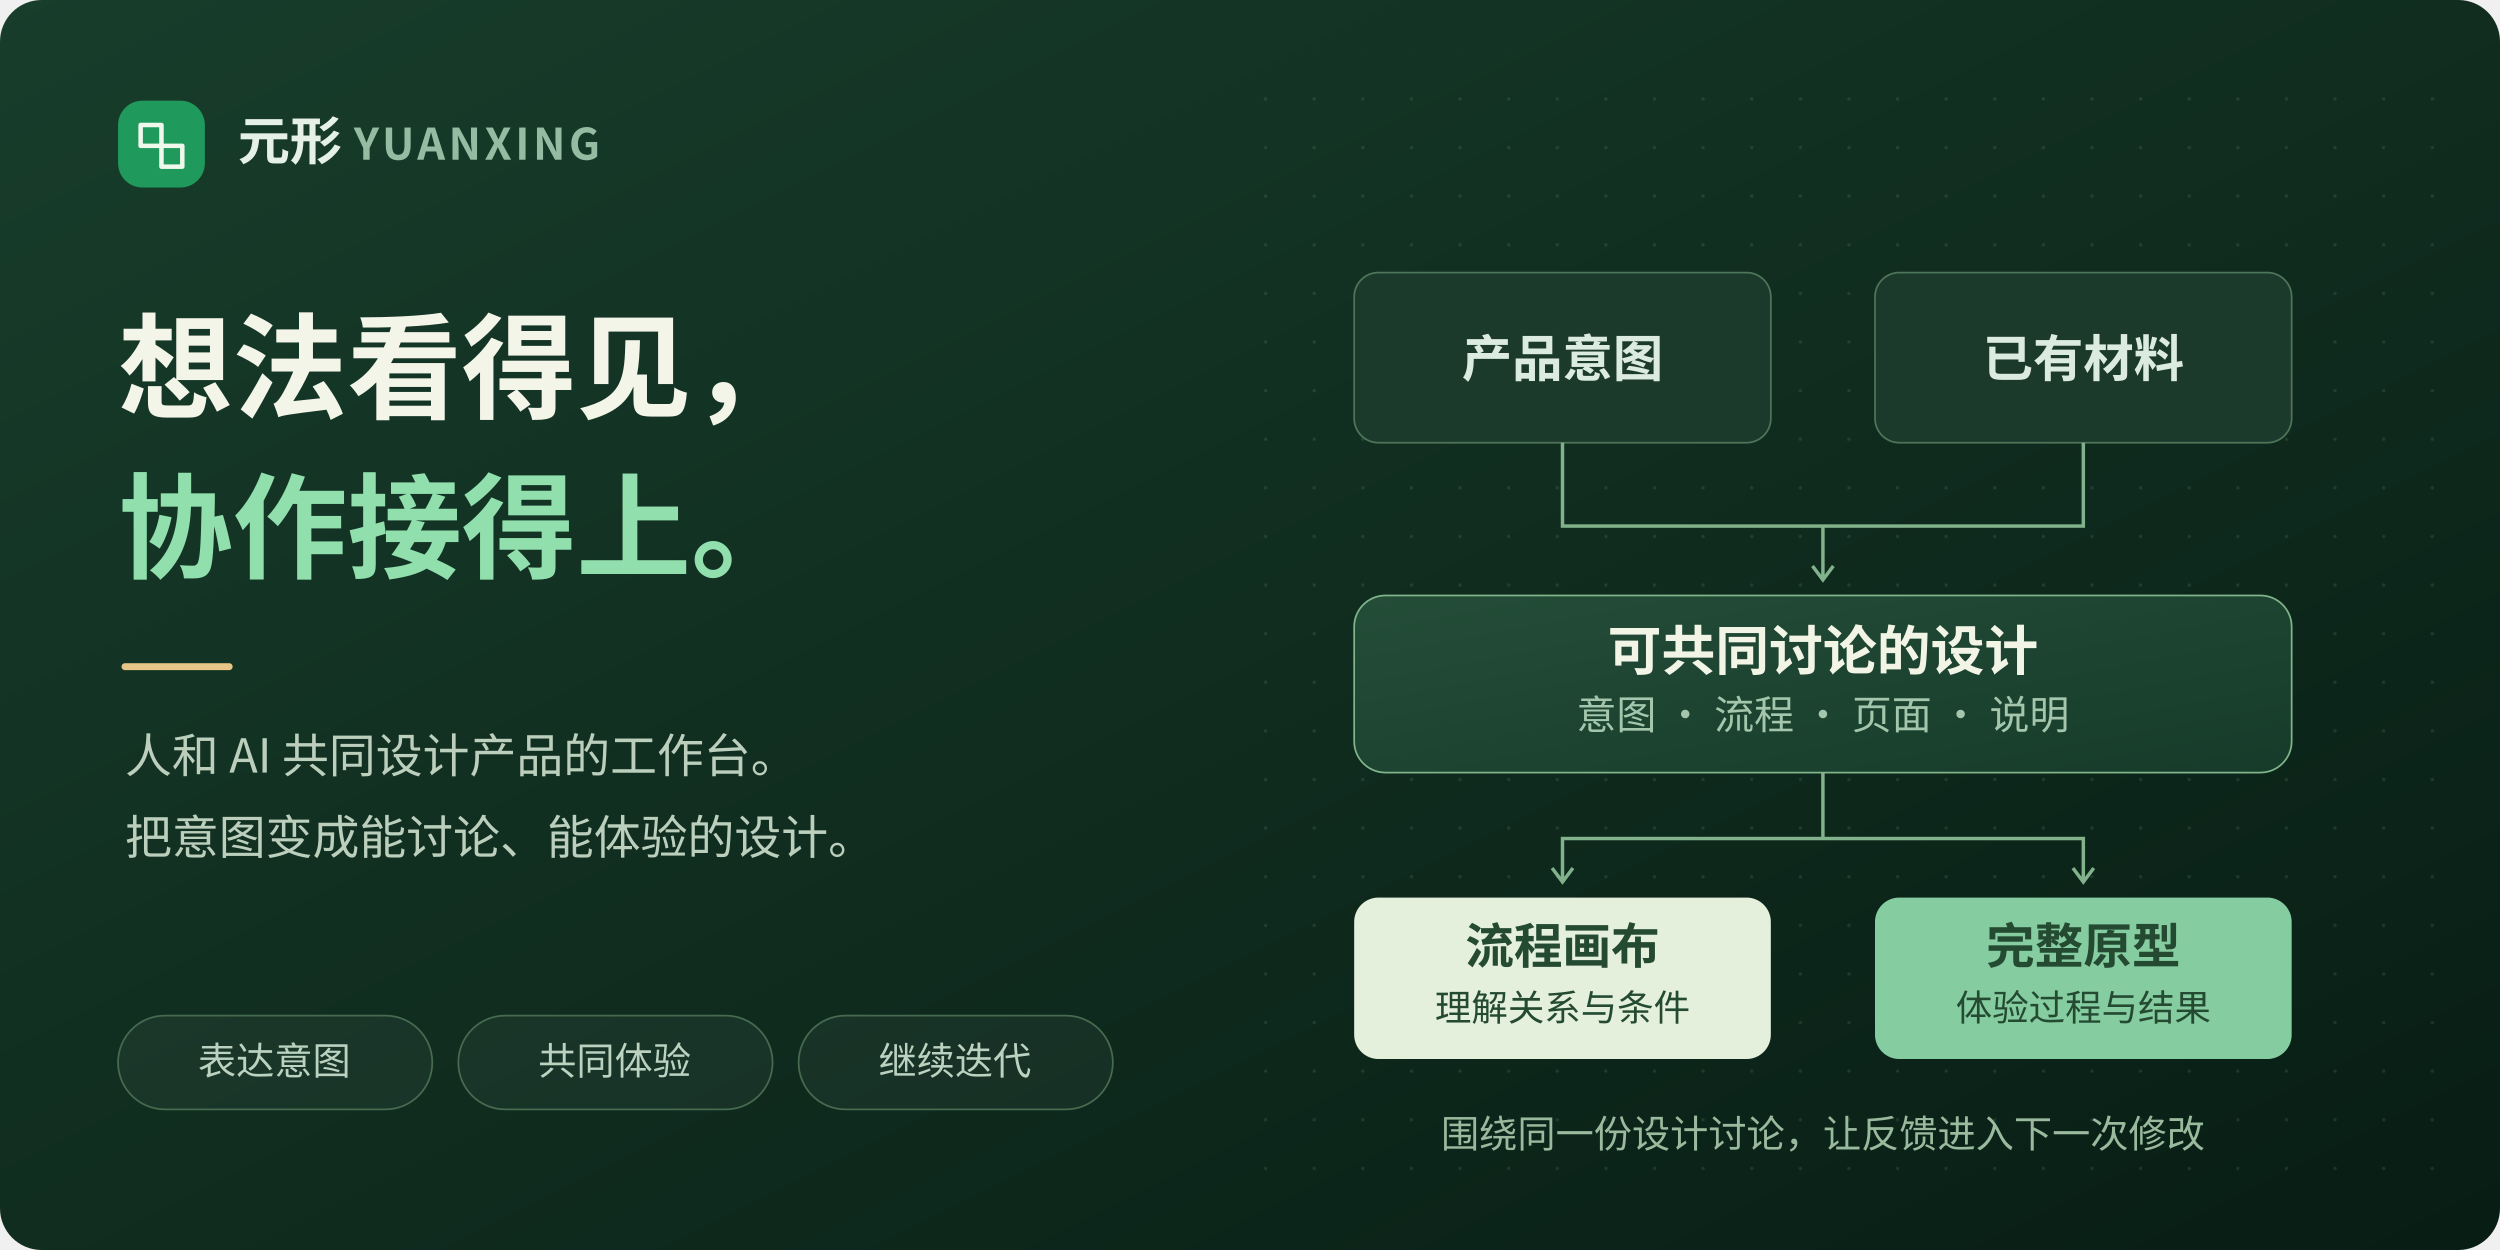
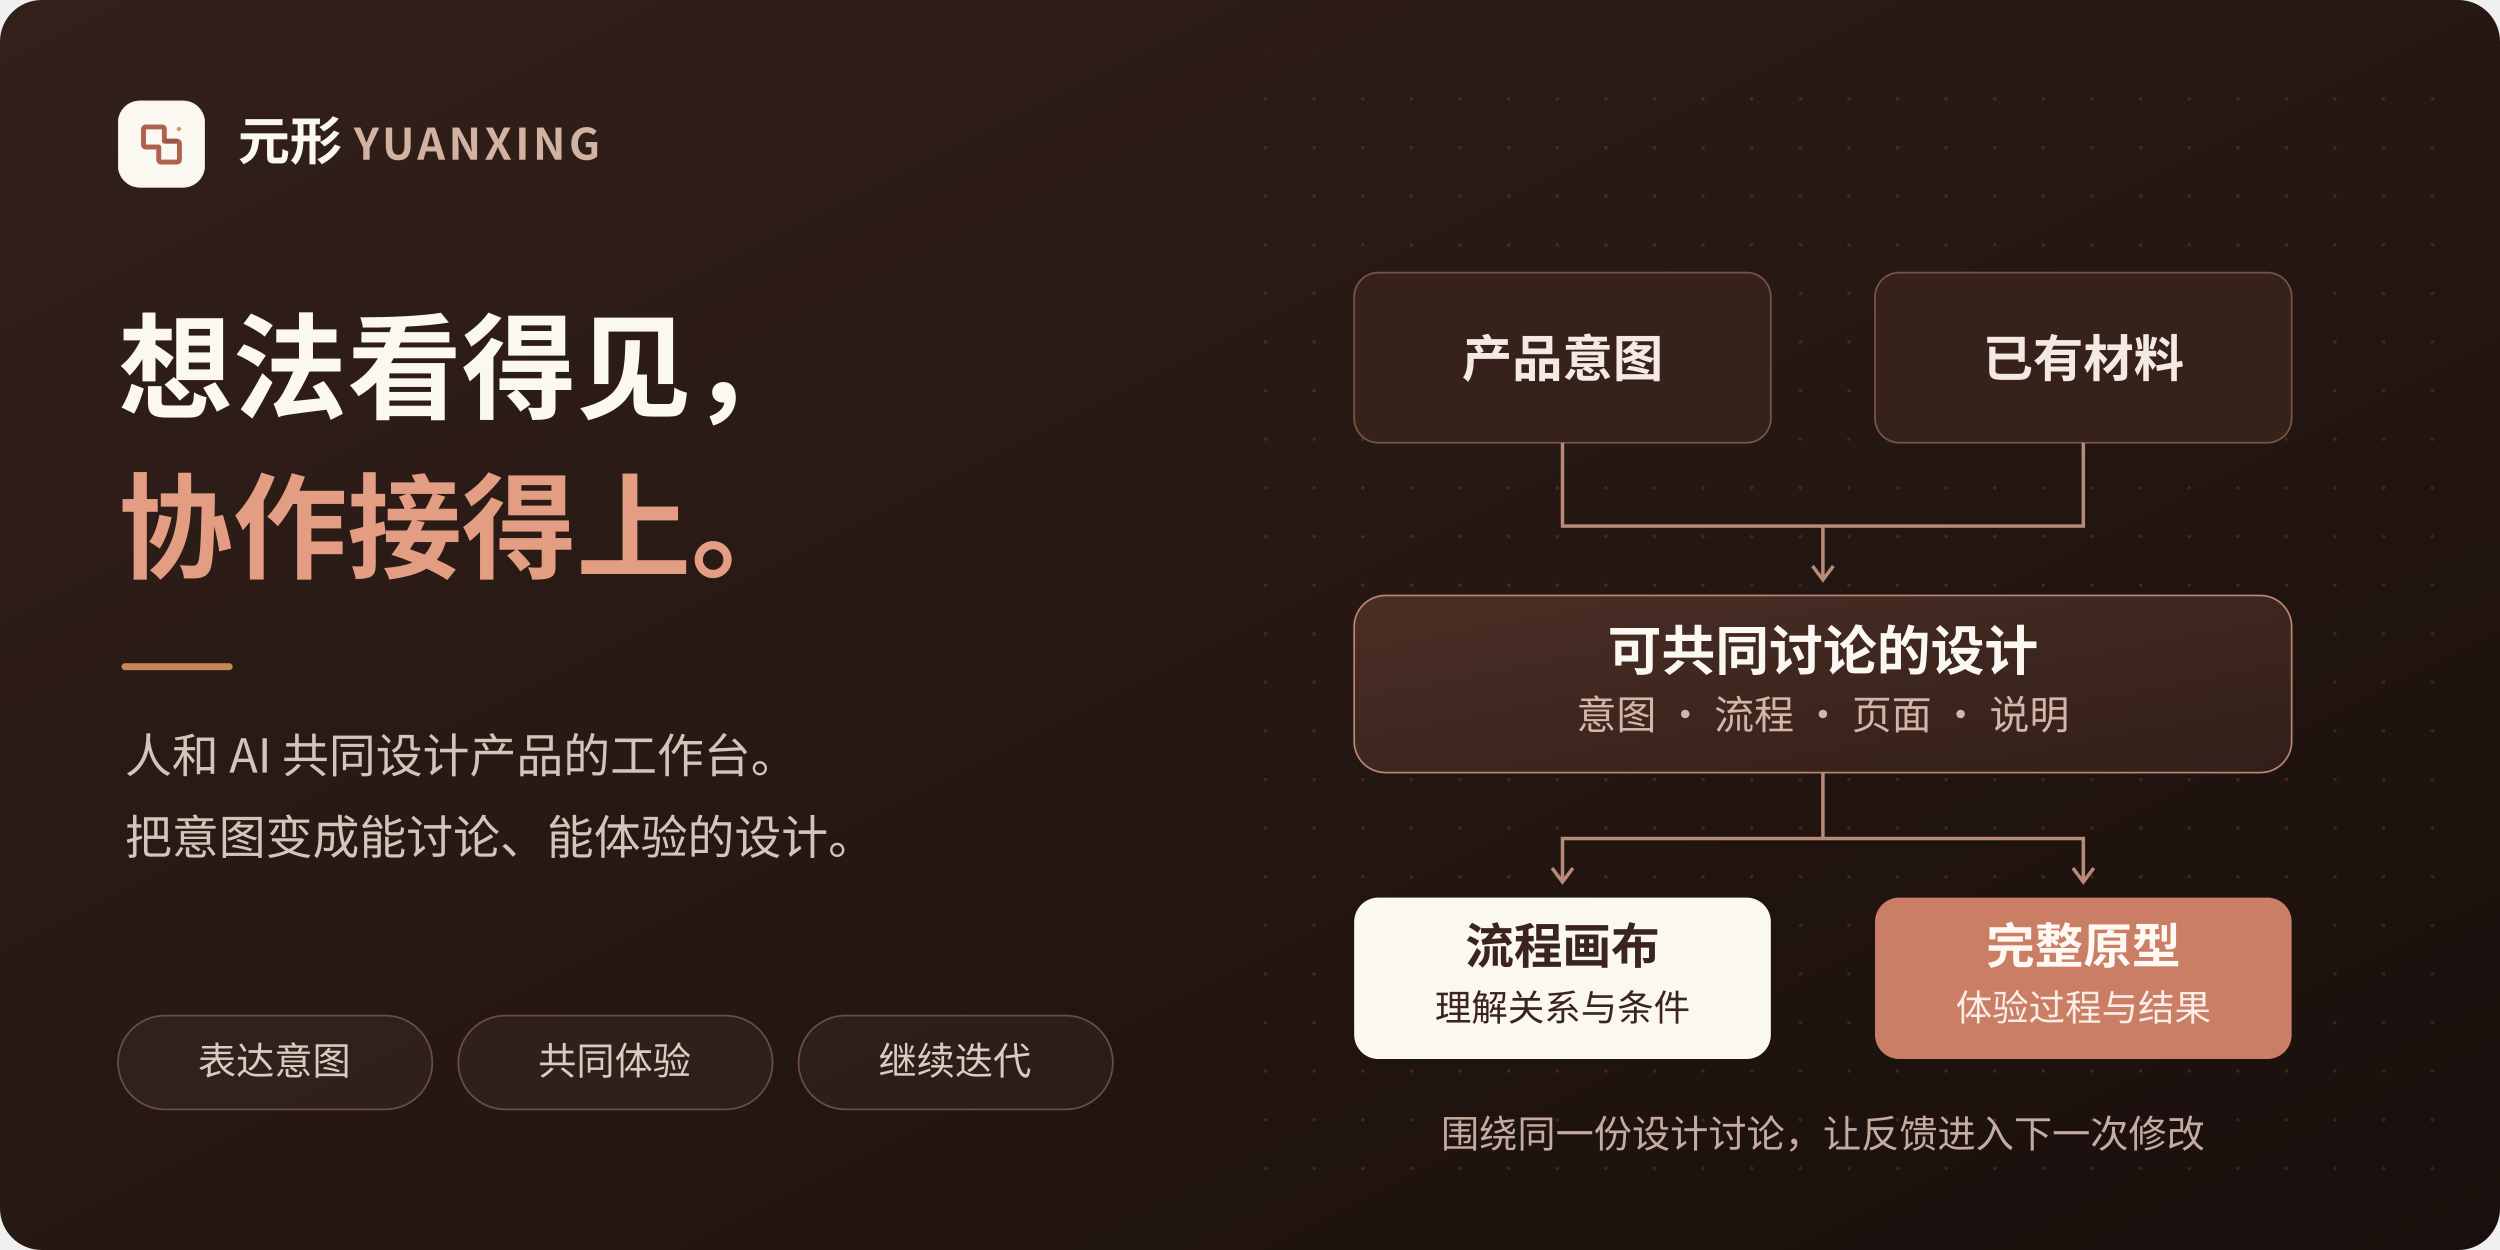
<svg xmlns="http://www.w3.org/2000/svg" width="1440" height="720" viewBox="0 0 1440 720" role="img" aria-labelledby="title desc">
  <defs>
    <linearGradient id="bg" x1="0" y1="0" x2="1" y2="1">
-       <stop stop-color="#183d2b" />
-       <stop offset="1" stop-color="#081d14" />
+       <stop stop-color="#33201A" />
+       <stop offset="1" stop-color="#190F0C" />
    </linearGradient>
    <linearGradient id="project" x1="0" y1="0" x2="1" y2="1">
-       <stop stop-color="#244d38" />
-       <stop offset="1" stop-color="#163b2a" />
+       <stop stop-color="#4A2E25" />
+       <stop offset="1" stop-color="#321F19" />
    </linearGradient>
    <pattern id="grid" width="28" height="28" patternUnits="userSpaceOnUse">
-       <circle cx="1" cy="1" r="1" fill="#79bc91" opacity=".15" />
+       <circle cx="1" cy="1" r="1" fill="#C99E8B" opacity=".16" />
    </pattern>
  </defs>
  <rect width="1440" height="720" rx="24" fill="url(#bg)" />
  <rect x="724" y="30" width="686" height="660" fill="url(#grid)" />
  <g font-family="'PingFang SC','Noto Sans CJK SC','Microsoft YaHei',sans-serif">
-     <rect x="68" y="58" width="50" height="50" rx="14" fill="#20995c" />
-     <path d="M81 72h12v12h12v12H93V84H81Z" fill="none" stroke="#eff9eb" stroke-width="2.6" stroke-linejoin="round" />
-     <text x="137" y="92" fill="#e5f0e7" font-size="30" font-weight="600">元形 <tspan fill="#95bca3" font-size="25" letter-spacing="2">YUANXING</tspan>
+     <g transform="translate(68 58) scale(0.09765625)">
+       <rect x="0" y="0" width="512" height="512" rx="128" fill="#FBF7F1" />
+       <rect x="2" y="2" width="508" height="508" rx="126" fill="none" stroke="#EBE2D8" stroke-width="3" />
+       <path d="M159 155 H259 Q273 155 273 169 V239 H347 Q362 239 362 254 V347 Q362 362 347 362 H255 Q240 362 240 347 V273 H165 Q150 273 150 258 V170 Q150 155 165 155" fill="none" stroke="#AD624B" stroke-width="29" stroke-linejoin="round" stroke-linecap="round" />
+       <path d="M289 238 H341" stroke="#563A32" stroke-opacity=".27" stroke-width="29" stroke-linecap="round" />
+       <circle cx="359" cy="167" r="13" fill="#C38A56" opacity=".82" />
+     </g>
+     <text x="137" y="92" fill="#FBF7F1" font-size="30" font-weight="600">元形 <tspan fill="#D1B2A3" font-size="25" letter-spacing="2">YUANXING</tspan>
    </text>
-     <text x="68" y="236" fill="#f4f5e9" font-size="66" font-weight="700">想法看得见，</text>
-     <text x="68" y="328" fill="#90dfad" font-size="66" font-weight="700">协作接得上。</text>
-     <path d="M72 384h60" stroke="#e8c688" stroke-width="4" stroke-linecap="round" />
-     <text x="72" y="445" fill="#bccfbd" font-size="27">人和 AI 共同设计产品的工作台。</text>
-     <text x="72" y="492" fill="#bccfbd" font-size="27">把意图变成能讨论、能体验的设计。</text>
-     <g fill="#ffffff" fill-opacity=".04" stroke="#466b50">
+     <text x="68" y="236" fill="#FBF7F1" font-size="66" font-weight="700">想法看得见，</text>
+     <text x="68" y="328" fill="#E39D83" font-size="66" font-weight="700">协作接得上。</text>
+     <path d="M72 384h60" stroke="#C38A56" stroke-width="4" stroke-linecap="round" />
+     <text x="72" y="445" fill="#D5C4BA" font-size="27">人和 AI 共同设计产品的工作台。</text>
+     <text x="72" y="492" fill="#D5C4BA" font-size="27">把意图变成能讨论、能体验的设计。</text>
+     <g fill="#ffffff" fill-opacity=".04" stroke="#6B4D42">
      <rect x="68" y="585" width="181" height="54" rx="27" />
      <rect x="264" y="585" width="181" height="54" rx="27" />
      <rect x="460" y="585" width="181" height="54" rx="27" />
    </g>
-     <g fill="#bad2bf" font-size="22" text-anchor="middle">
+     <g fill="#DECBC0" font-size="22" text-anchor="middle">
      <text x="158" y="619">表达意图</text>
      <text x="354" y="619">共同体验</text>
      <text x="550" y="619">继续迭代</text>
    </g>
-     <g fill="#1c3a2c" stroke="#4e7559">
+     <g fill="#36221B" stroke="#785447">
      <rect x="780" y="157" width="240" height="98" rx="14" />
      <rect x="1080" y="157" width="240" height="98" rx="14" />
    </g>
-     <g fill="#dcebe0" text-anchor="middle" font-size="29" font-weight="600">
+     <g fill="#F4EAE3" text-anchor="middle" font-size="29" font-weight="600">
      <text x="900" y="217">产品意图</text>
      <text x="1200" y="217">已有材料</text>
    </g>
-     <g stroke="#81b28c" stroke-width="2" fill="none">
+     <g stroke="#B88B78" stroke-width="2" fill="none">
      <path d="M900 255v48h300v-48M1050 303v31m-6-8 6 8 6-8" />
      <path d="M1050 445v38H900v25m-6-8 6 8 6-8M1050 483h150v25m-6-8 6 8 6-8" />
    </g>
-     <rect x="780" y="343" width="540" height="102" rx="18" fill="url(#project)" stroke="#80b48b" />
-     <text x="1050" y="386" text-anchor="middle" fill="#f2f4e6" font-size="31" font-weight="600">可共同讨论的设计</text>
-     <text x="1050" y="420" text-anchor="middle" fill="#a4c6ac" font-size="23">意图 · 流程 · 页面 · 说明</text>
-     <rect x="780" y="517" width="240" height="93" rx="14" fill="#e4efdc" />
-     <rect x="1080" y="517" width="240" height="93" rx="14" fill="#85cda0" />
-     <g text-anchor="middle" fill="#244a32">
+     <rect x="780" y="343" width="540" height="102" rx="18" fill="url(#project)" stroke="#BA846E" />
+     <text x="1050" y="386" text-anchor="middle" fill="#FBF7F1" font-size="31" font-weight="600">可共同讨论的设计</text>
+     <text x="1050" y="420" text-anchor="middle" fill="#D5B5A7" font-size="23">意图 · 流程 · 页面 · 说明</text>
+     <rect x="780" y="517" width="240" height="93" rx="14" fill="#FBF7F1" />
+     <rect x="1080" y="517" width="240" height="93" rx="14" fill="#C97E65" />
+     <g text-anchor="middle" fill="#3A241D">
      <text x="900" y="555" font-size="28" font-weight="600">流程画布</text>
      <text x="900" y="588" font-size="21">理解关系与条件</text>
-       <text x="1200" y="555" font-size="28" font-weight="600">完整原型</text>
-       <text x="1200" y="588" font-size="21">体验过程与结果</text>
+       <text x="1200" y="555" font-size="28" font-weight="600" fill="#FFF8F3">完整原型</text>
+       <text x="1200" y="588" font-size="21" fill="#FCEEE7">体验过程与结果</text>
    </g>
-     <text x="1050" y="661" text-anchor="middle" fill="#9aba9e" font-size="22">围绕同一份设计讨论，让反馈进入下一次修改</text>
+     <text x="1050" y="661" text-anchor="middle" fill="#C5ABA0" font-size="22">围绕同一份设计讨论，让反馈进入下一次修改</text>
  </g>
</svg>
